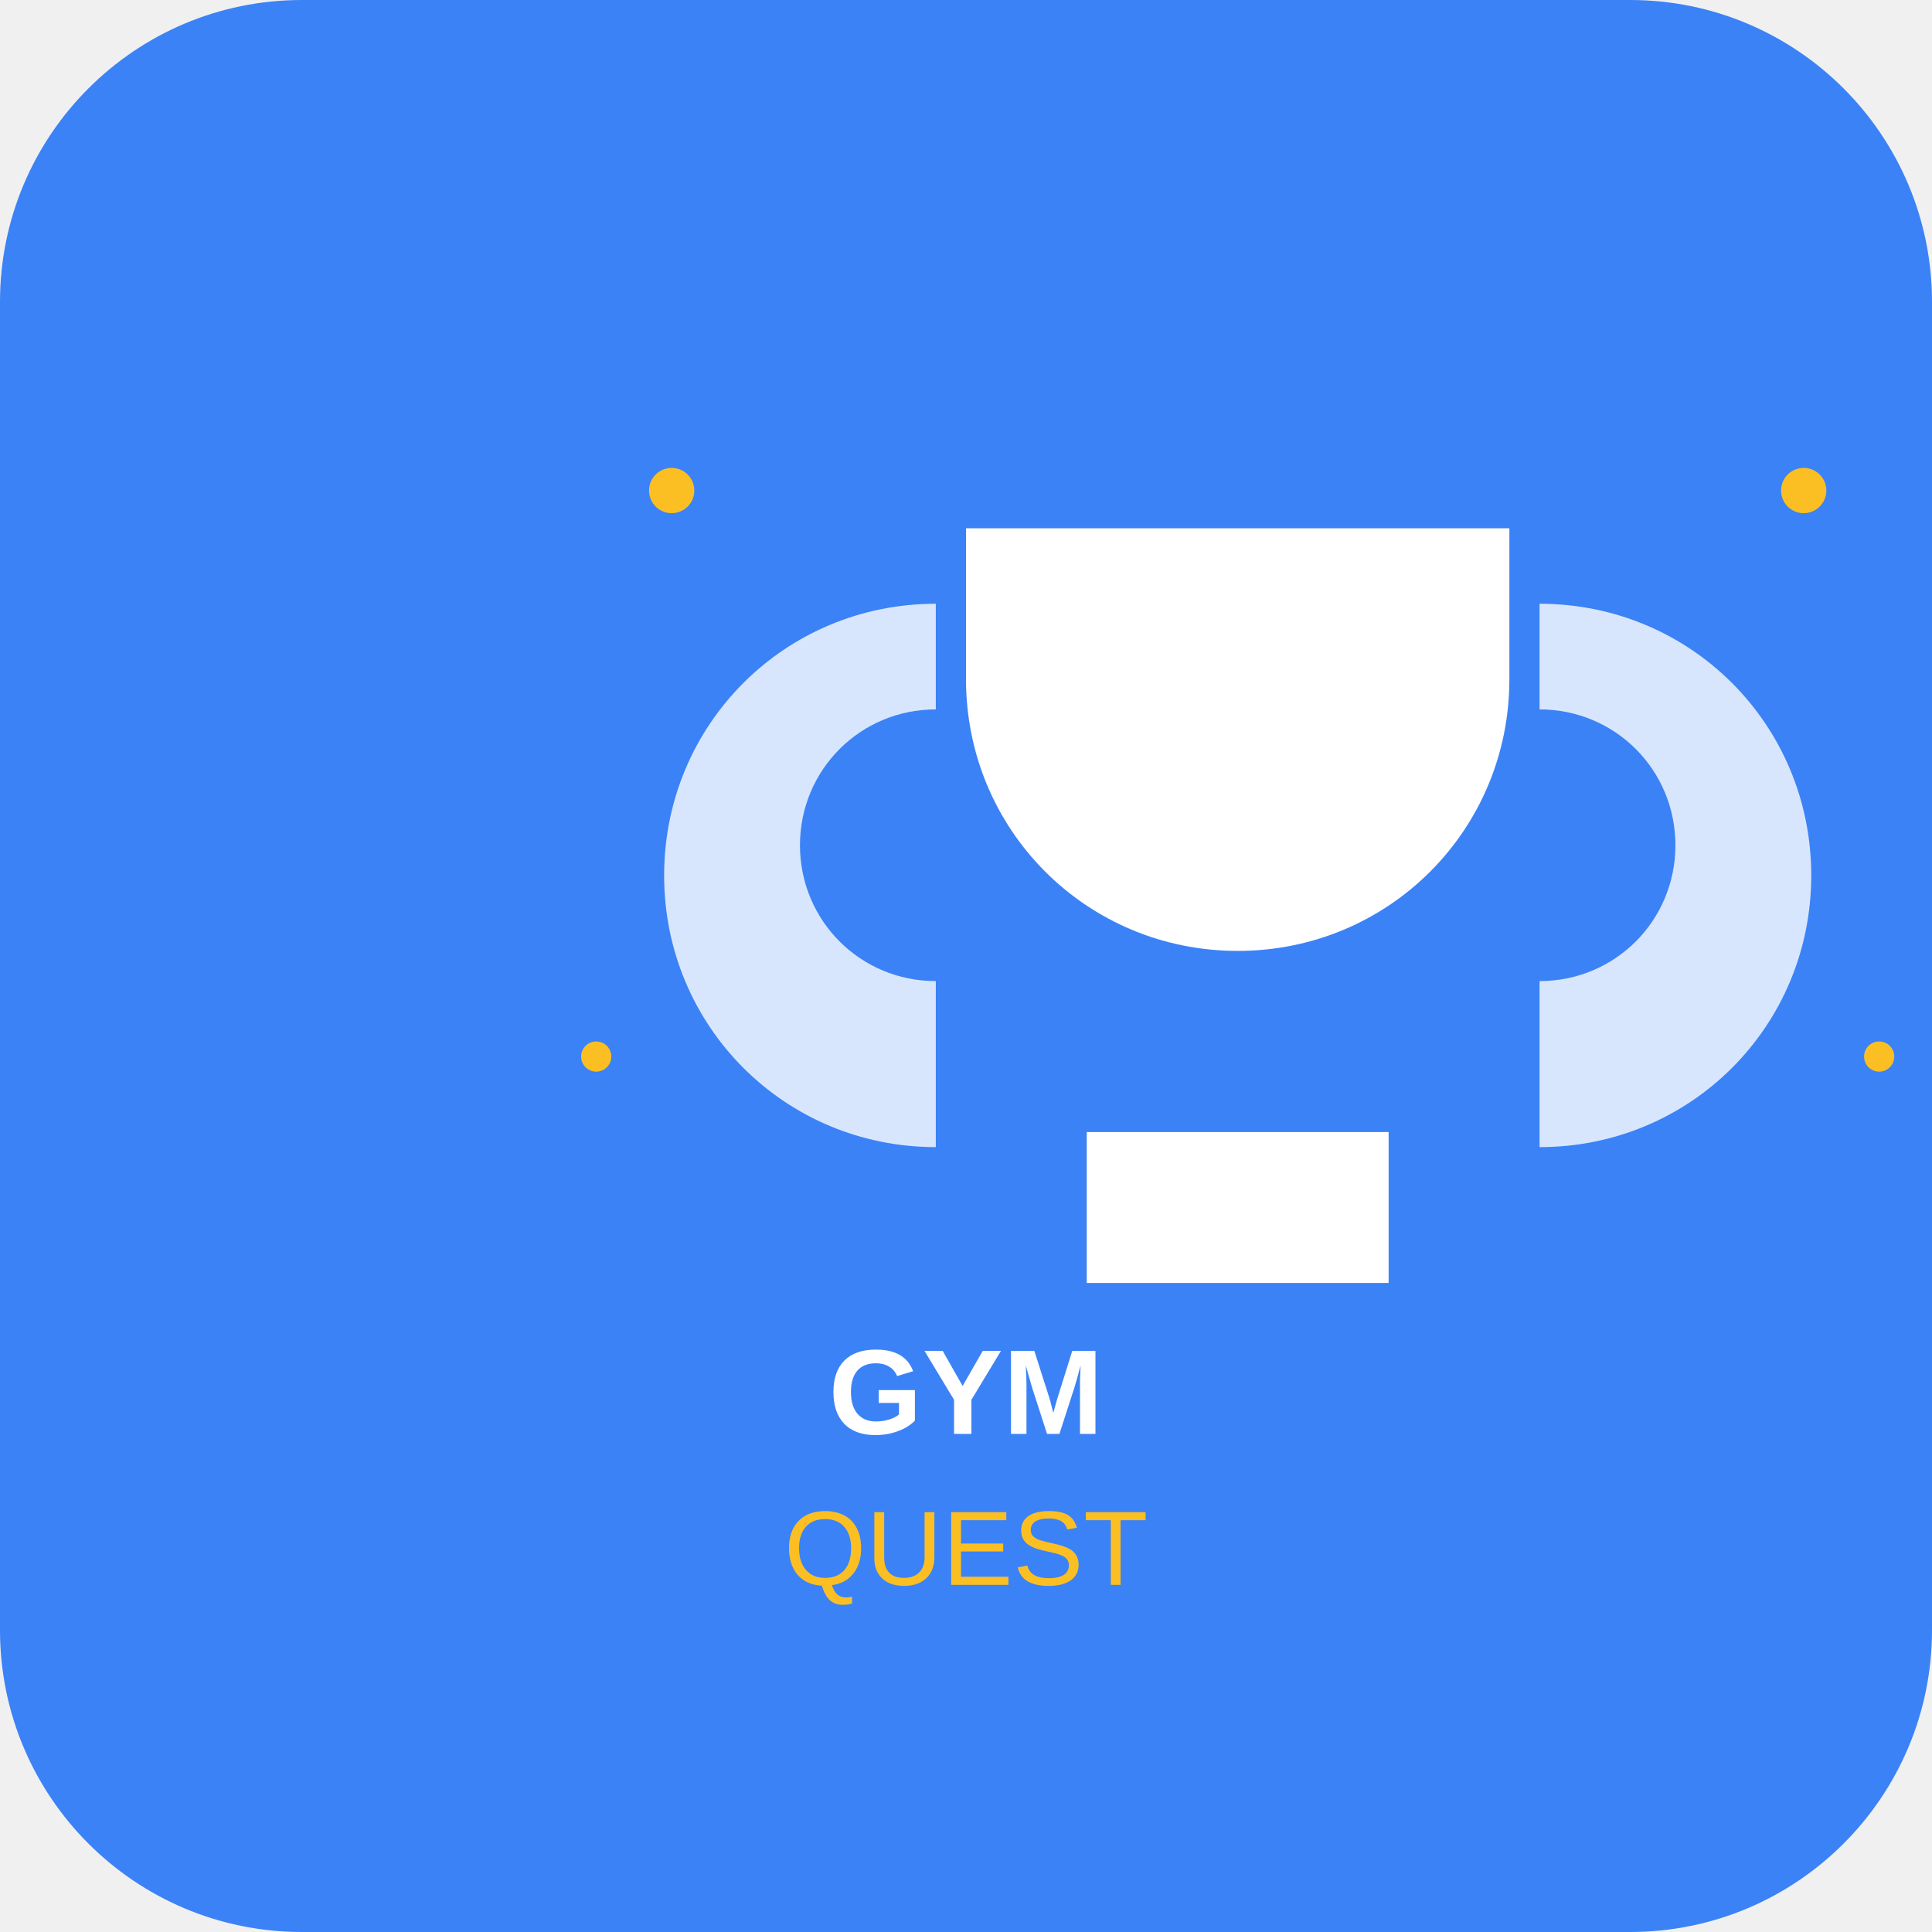
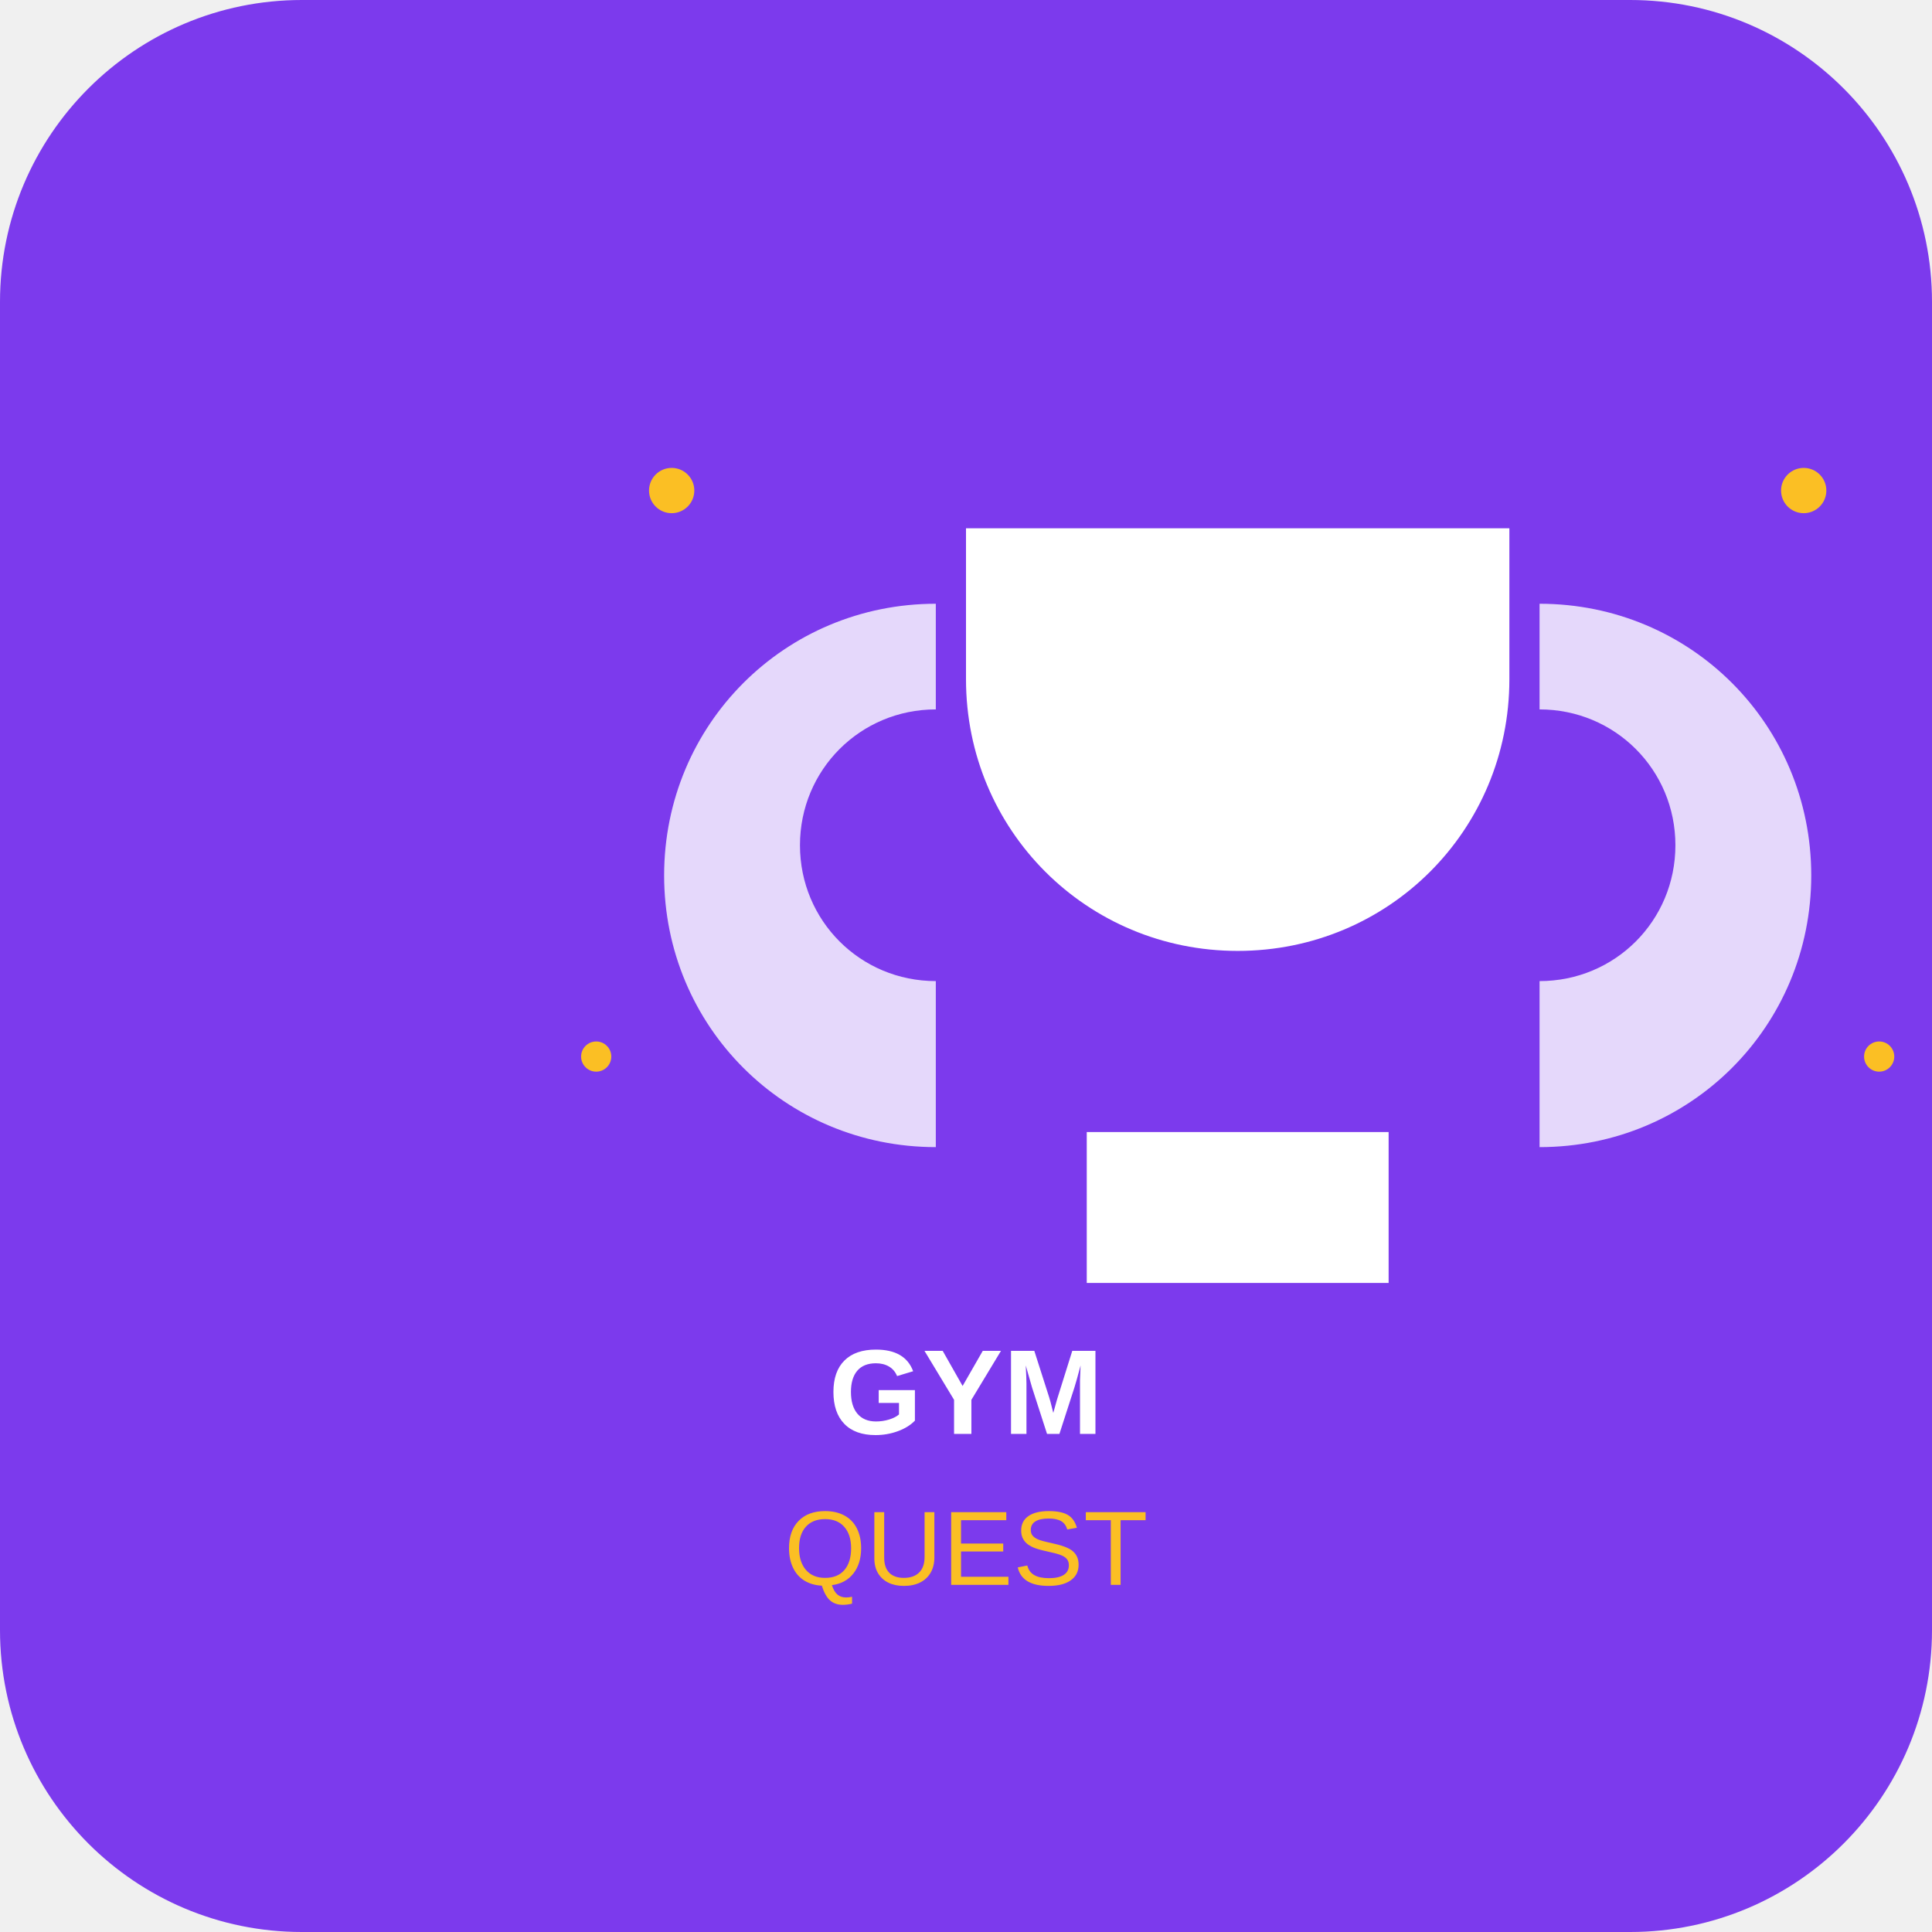
<svg xmlns="http://www.w3.org/2000/svg" width="512" height="512" viewBox="0 0 512 512">
-   <rect width="512" height="512" fill="#3b82f6" rx="80" />
+   <rect width="512" height="512" fill="#7c3aed" rx="80" />
  <g transform="translate(128, 100)">
    <path d="M128 40 L128 80 C128 120 160 152 200 152 L200 200 L160 200 L160 240 L240 240 L240 200 L200 200 L200 152 C240 152 272 120 272 80 L272 40 Z" fill="white" />
    <path d="M280 60 C320 60 352 92 352 132 C352 172 320 204 280 204 L280 160 C300 160 316 144 316 124 C316 104 300 88 280 88 Z" fill="white" opacity="0.8" />
    <path d="M120 60 C80 60 48 92 48 132 C48 172 80 204 120 204 L120 160 C100 160 84 144 84 124 C84 104 100 88 120 88 Z" fill="white" opacity="0.8" />
    <circle cx="50" cy="30" r="6" fill="#fbbf24" />
    <circle cx="350" cy="30" r="6" fill="#fbbf24" />
    <circle cx="30" cy="180" r="4" fill="#fbbf24" />
    <circle cx="370" cy="180" r="4" fill="#fbbf24" />
  </g>
  <text x="256" y="380" font-family="Arial, sans-serif" font-size="32" font-weight="bold" text-anchor="middle" fill="white">GYM</text>
  <text x="256" y="420" font-family="Arial, sans-serif" font-size="28" text-anchor="middle" fill="#fbbf24">QUEST</text>
</svg>
